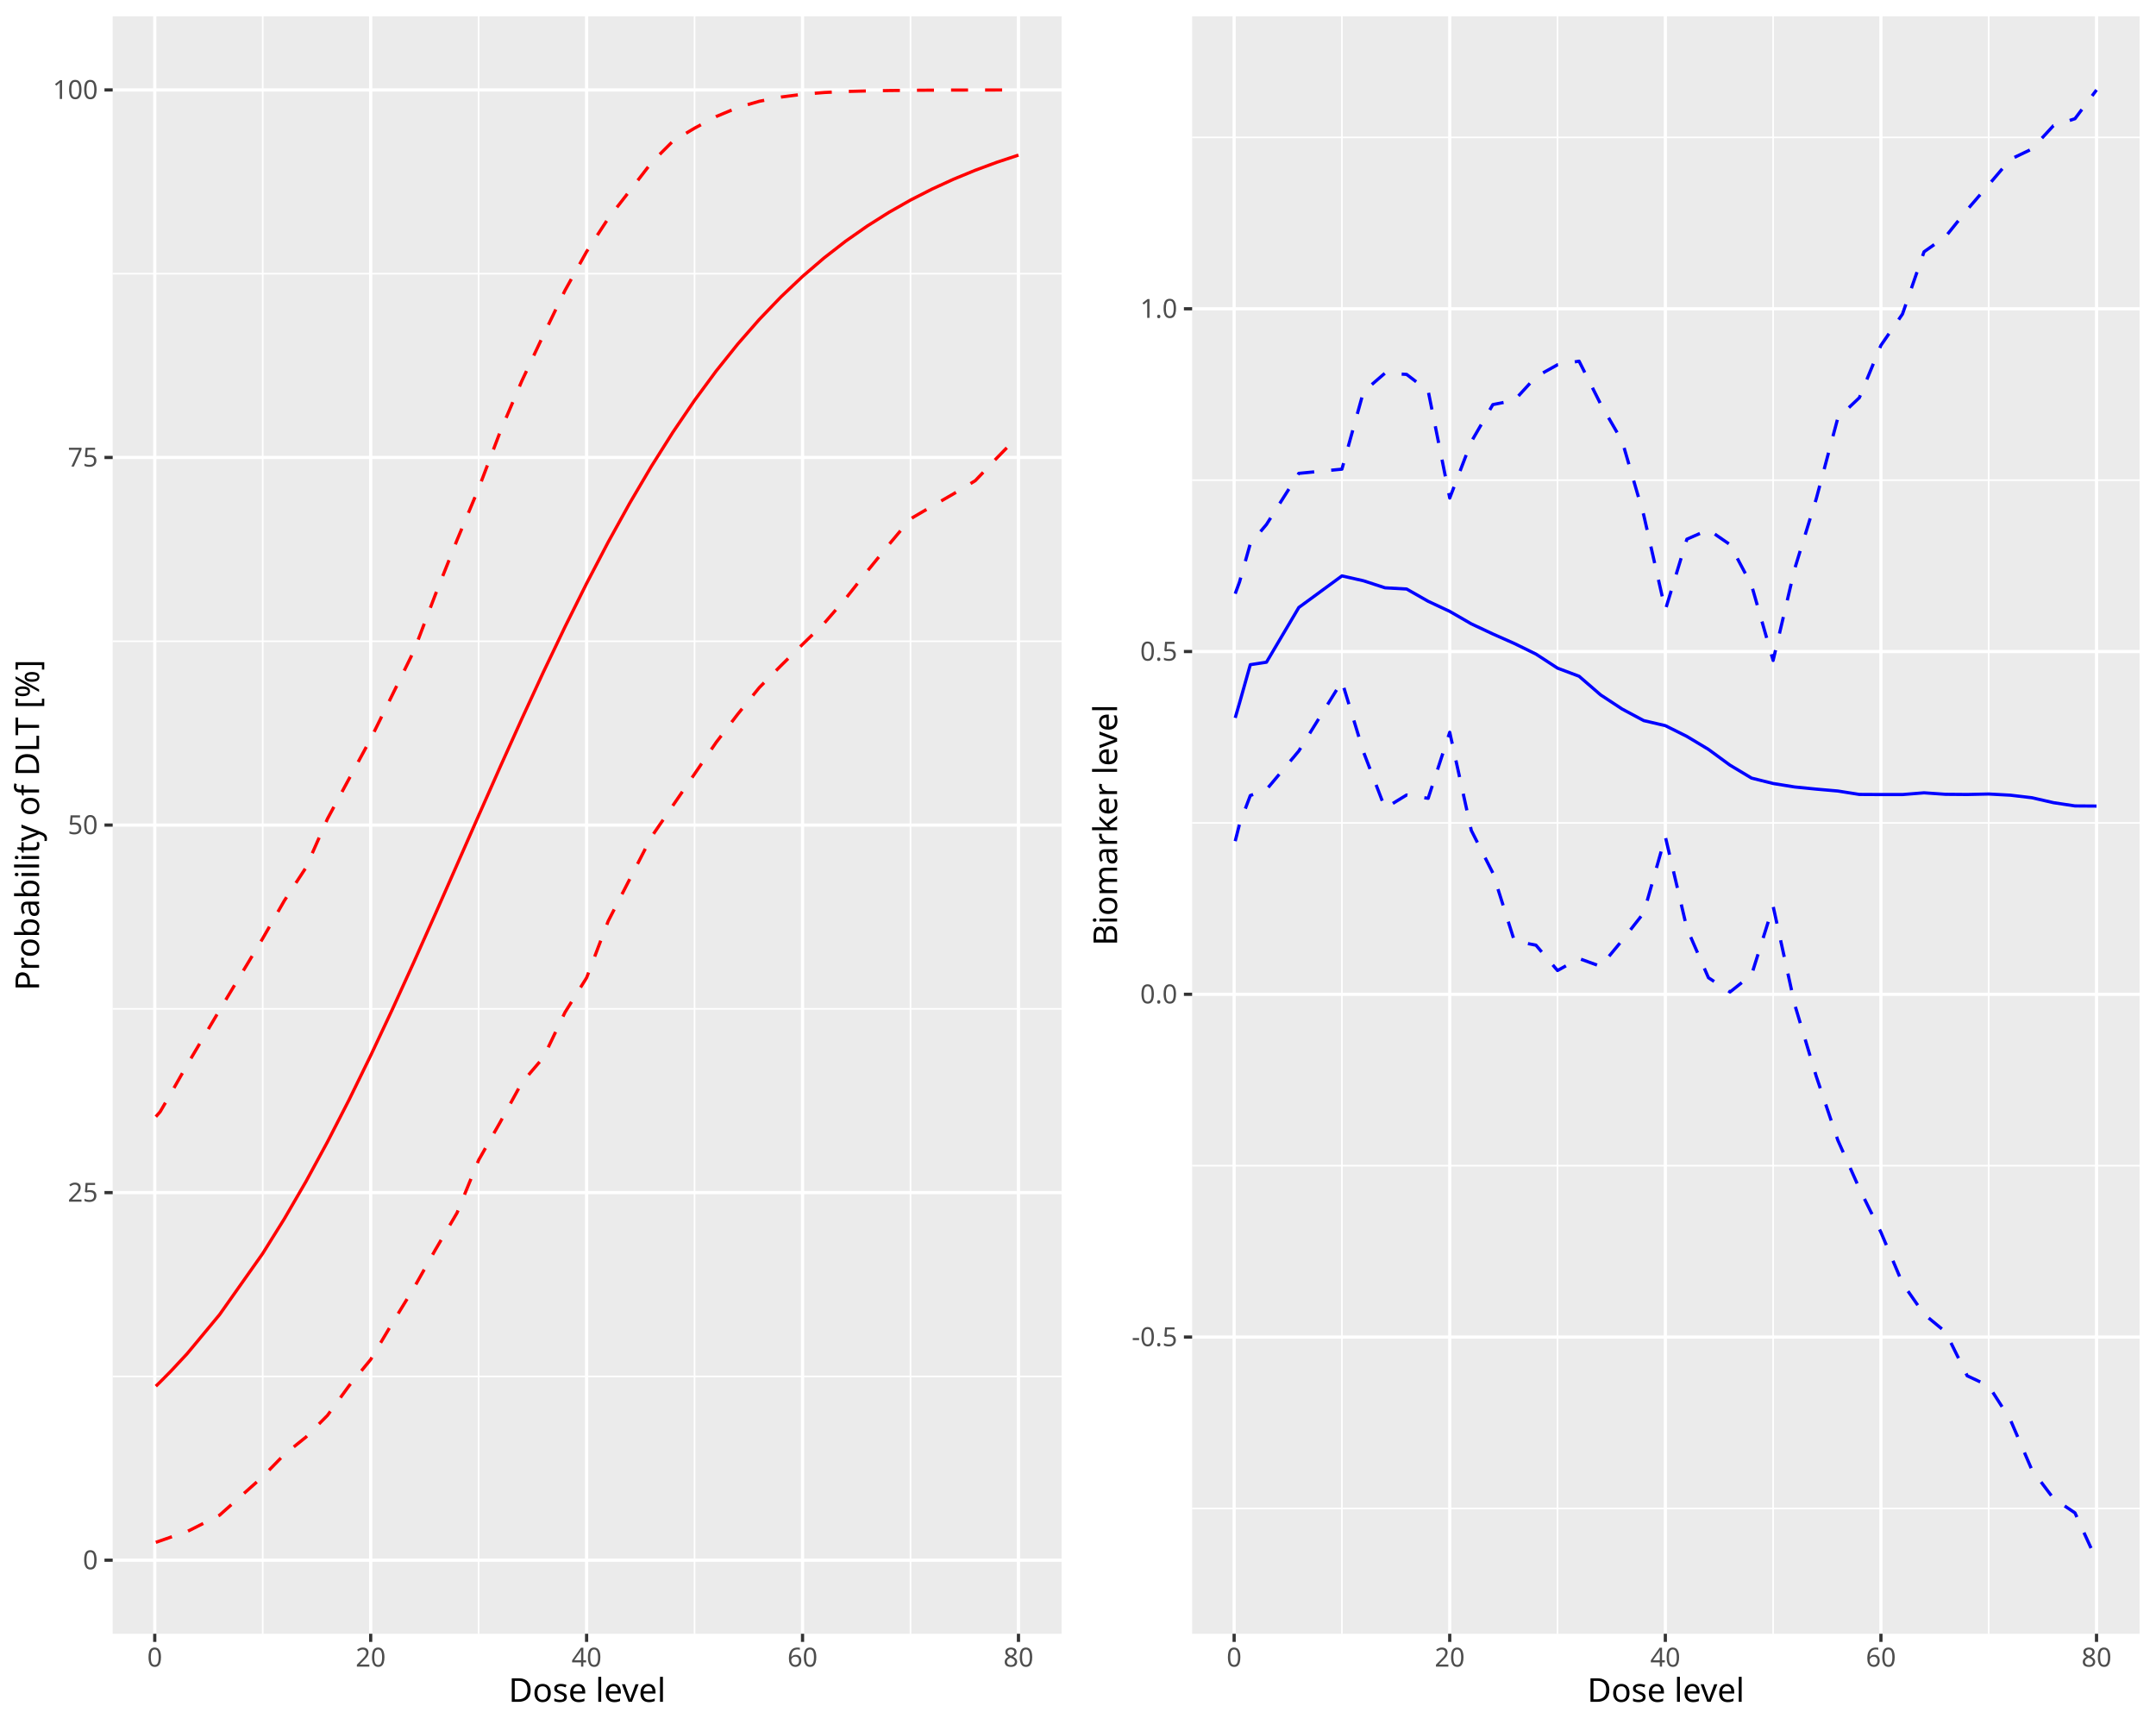
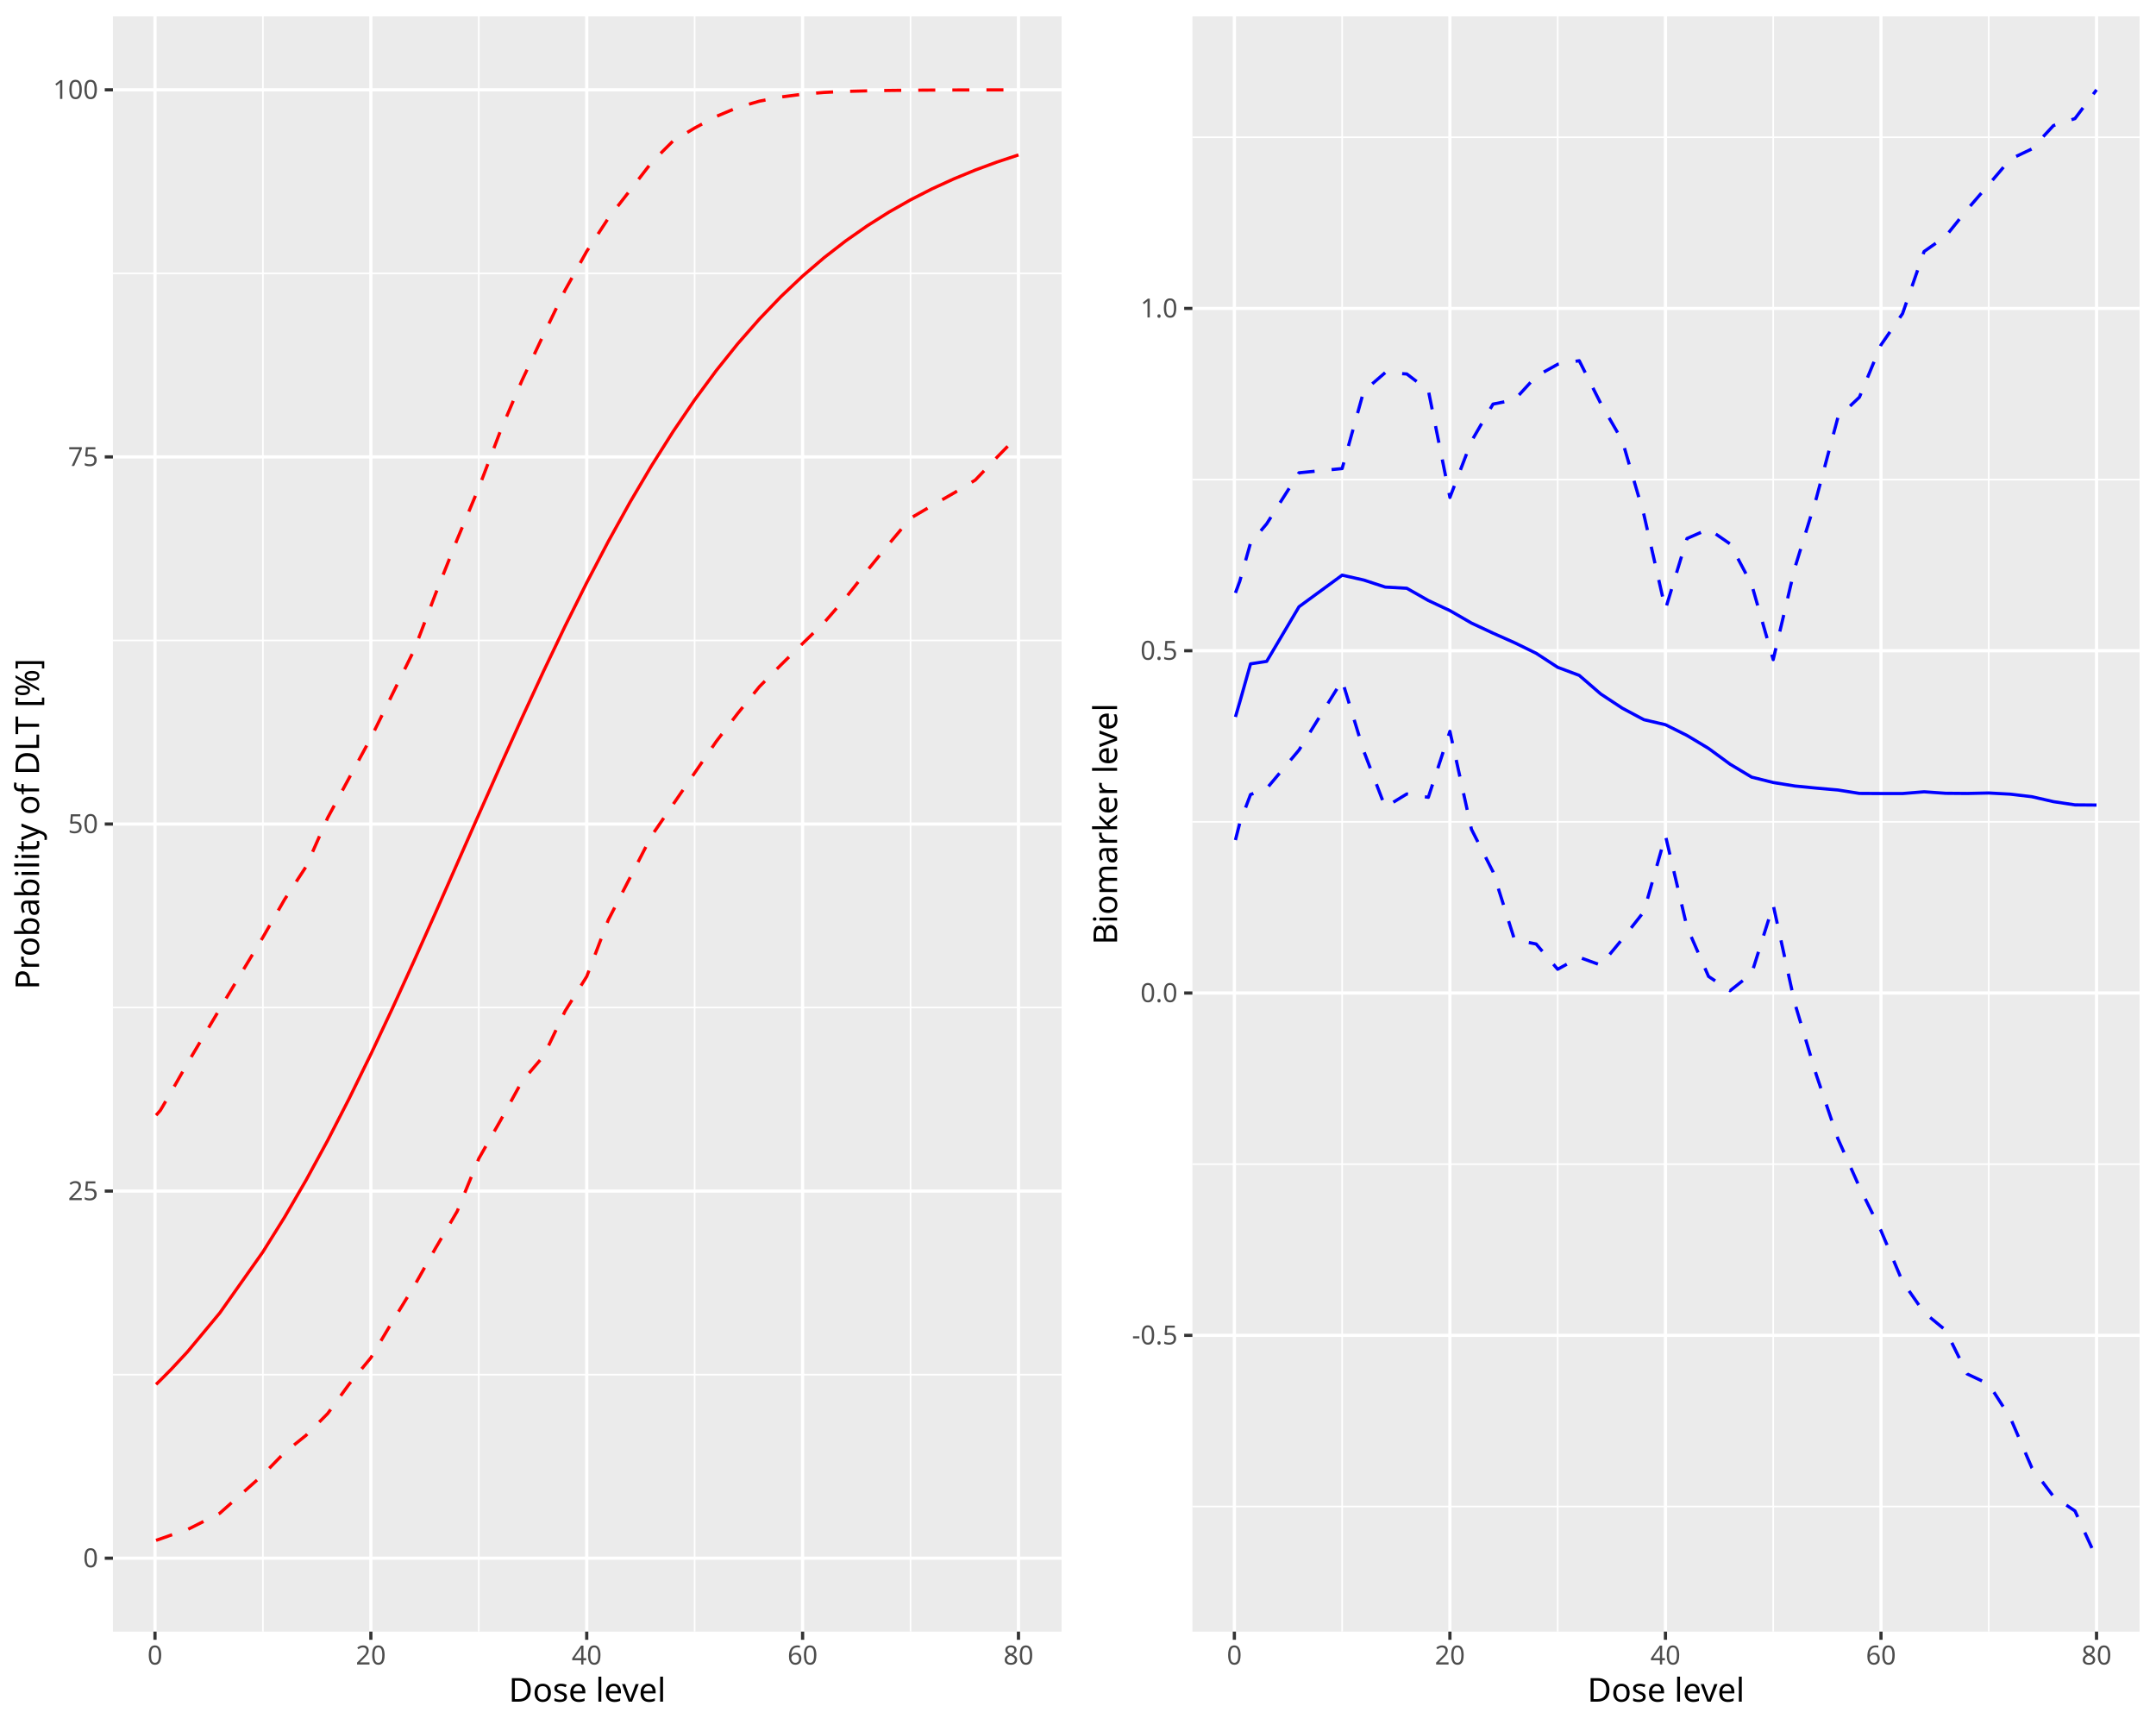
<svg xmlns="http://www.w3.org/2000/svg" class="svglite" data-engine-version="2.0" width="720.00pt" height="576.00pt" viewBox="0 0 720.00 576.00">
  <defs>
    <style type="text/css">
    .svglite line, .svglite polyline, .svglite polygon, .svglite path, .svglite rect, .svglite circle {
      fill: none;
      stroke: #000000;
      stroke-linecap: round;
      stroke-linejoin: round;
      stroke-miterlimit: 10.00;
    }
  </style>
  </defs>
  <rect width="100%" height="100%" style="stroke: none; fill: #FFFFFF;" />
  <defs>
    <clipPath id="cpMC4wMHw3MjAuMDB8MC4wMHw1NzYuMDA=">
      <rect x="0.00" y="0.00" width="720.00" height="576.00" />
    </clipPath>
  </defs>
  <g clip-path="url(#cpMC4wMHw3MjAuMDB8MC4wMHw1NzYuMDA=)">
</g>
  <defs>
    <clipPath id="cpMC4wMHwzNjAuMDB8MC4wMHw1NzYuMDA=">
      <rect x="0" y="0.00" width="360.00" height="576.00" />
    </clipPath>
  </defs>
  <g clip-path="url(#cpMC4wMHwzNjAuMDB8MC4wMHw1NzYuMDA=)">
    <rect x="0" y="0.00" width="360.00" height="576.00" style="stroke-width: 1.07; stroke: #FFFFFF; fill: #FFFFFF;" />
  </g>
  <g clip-path="url(#cpMC4wMHw3MjAuMDB8MC4wMHw1NzYuMDA=)">
</g>
  <defs>
-     <clipPath id="cpMzcuNjN8MzU0LjUyfDUuNDh8NTQ1LjUy">
-       <rect x="37.63" y="5.48" width="316.89" height="540.04" />
+     <clipPath id="cpMzcuNzJ8MzU0LjUyfDUuNDh8NTQ0Ljgx">
+       <rect x="37.72" y="5.48" width="316.80" height="539.33" />
    </clipPath>
  </defs>
-   <g clip-path="url(#cpMzcuNjN8MzU0LjUyfDUuNDh8NTQ1LjUy)">
-     <rect x="37.63" y="5.48" width="316.89" height="540.04" style="stroke-width: 1.07; stroke: none; fill: #EBEBEB;" />
-     <polyline points="37.63,459.60 354.52,459.60 " style="stroke-width: 0.53; stroke: #FFFFFF; stroke-linecap: butt;" />
-     <polyline points="37.63,336.87 354.52,336.87 " style="stroke-width: 0.53; stroke: #FFFFFF; stroke-linecap: butt;" />
-     <polyline points="37.63,214.13 354.52,214.13 " style="stroke-width: 0.53; stroke: #FFFFFF; stroke-linecap: butt;" />
-     <polyline points="37.63,91.39 354.52,91.39 " style="stroke-width: 0.53; stroke: #FFFFFF; stroke-linecap: butt;" />
-     <polyline points="87.73,545.52 87.73,5.48 " style="stroke-width: 0.53; stroke: #FFFFFF; stroke-linecap: butt;" />
-     <polyline points="159.84,545.52 159.84,5.48 " style="stroke-width: 0.53; stroke: #FFFFFF; stroke-linecap: butt;" />
-     <polyline points="231.95,545.52 231.95,5.48 " style="stroke-width: 0.53; stroke: #FFFFFF; stroke-linecap: butt;" />
-     <polyline points="304.06,545.52 304.06,5.48 " style="stroke-width: 0.53; stroke: #FFFFFF; stroke-linecap: butt;" />
-     <polyline points="37.63,520.97 354.52,520.97 " style="stroke-width: 1.07; stroke: #FFFFFF; stroke-linecap: butt;" />
-     <polyline points="37.63,398.23 354.52,398.23 " style="stroke-width: 1.07; stroke: #FFFFFF; stroke-linecap: butt;" />
-     <polyline points="37.63,275.50 354.52,275.50 " style="stroke-width: 1.07; stroke: #FFFFFF; stroke-linecap: butt;" />
-     <polyline points="37.63,152.76 354.52,152.76 " style="stroke-width: 1.07; stroke: #FFFFFF; stroke-linecap: butt;" />
-     <polyline points="37.63,30.03 354.52,30.03 " style="stroke-width: 1.07; stroke: #FFFFFF; stroke-linecap: butt;" />
-     <polyline points="51.68,545.52 51.68,5.48 " style="stroke-width: 1.07; stroke: #FFFFFF; stroke-linecap: butt;" />
-     <polyline points="123.79,545.52 123.79,5.48 " style="stroke-width: 1.07; stroke: #FFFFFF; stroke-linecap: butt;" />
-     <polyline points="195.90,545.52 195.90,5.48 " style="stroke-width: 1.07; stroke: #FFFFFF; stroke-linecap: butt;" />
-     <polyline points="268.01,545.52 268.01,5.48 " style="stroke-width: 1.07; stroke: #FFFFFF; stroke-linecap: butt;" />
-     <polyline points="340.12,545.52 340.12,5.48 " style="stroke-width: 1.07; stroke: #FFFFFF; stroke-linecap: butt;" />
-     <polyline points="52.04,515.01 53.48,514.51 57.08,513.25 62.49,511.42 73.31,505.95 87.73,493.09 94.94,485.68 102.15,479.88 109.36,472.62 116.58,462.72 123.79,453.96 131.00,441.84 138.21,430.06 145.42,417.27 152.63,404.99 159.84,387.38 167.05,374.70 174.26,361.54 181.47,353.10 188.69,338.02 195.90,326.48 203.11,307.57 210.32,293.52 217.53,279.47 224.74,268.94 231.95,258.43 239.16,247.90 246.37,238.47 253.58,229.58 260.80,222.27 268.01,215.16 275.22,208.14 282.43,199.83 289.64,190.71 296.85,181.84 304.06,173.25 311.27,169.02 318.48,164.87 325.69,160.51 332.91,152.91 340.12,145.53 " style="stroke-width: 1.07; stroke: #FF0000; stroke-dasharray: 5.69,5.69; stroke-linecap: butt;" />
-     <polyline points="52.04,462.87 53.48,461.47 57.08,457.83 62.49,452.02 73.31,438.99 87.73,418.56 94.94,407.00 102.15,394.57 109.36,381.29 116.58,367.23 123.79,352.46 131.00,337.10 138.21,321.26 145.42,305.09 152.63,288.72 159.84,272.33 167.05,256.04 174.26,240.03 181.47,224.40 188.69,209.30 195.90,194.81 203.11,181.01 210.32,167.97 217.53,155.72 224.74,144.29 231.95,133.68 239.16,123.89 246.37,114.89 253.58,106.65 260.80,99.13 268.01,92.30 275.22,86.11 282.43,80.51 289.64,75.46 296.85,70.91 304.06,66.81 311.27,63.13 318.48,59.82 325.69,56.85 332.91,54.18 340.12,51.79 " style="stroke-width: 1.07; stroke: #FF0000; stroke-linecap: butt;" />
-     <polyline points="52.04,372.88 53.48,371.24 57.08,365.07 62.49,355.57 73.31,337.32 87.73,313.37 94.94,300.77 102.15,289.74 109.36,273.41 116.58,260.02 123.79,246.71 131.00,232.06 138.21,217.39 145.42,198.47 152.63,180.33 159.84,163.10 167.05,144.15 174.26,127.21 181.47,111.89 188.69,96.97 195.90,84.02 203.11,72.96 210.32,63.70 217.53,54.34 224.74,47.11 231.95,42.80 239.16,38.92 246.37,35.90 253.58,33.82 260.80,32.41 268.01,31.48 275.22,30.89 282.43,30.55 289.64,30.36 296.85,30.23 304.06,30.15 311.27,30.10 318.48,30.07 325.69,30.05 332.91,30.04 340.12,30.04 " style="stroke-width: 1.07; stroke: #FF0000; stroke-dasharray: 5.69,5.69; stroke-linecap: butt;" />
+   <g clip-path="url(#cpMzcuNzJ8MzU0LjUyfDUuNDh8NTQ0Ljgx)">
+     <rect x="37.72" y="5.48" width="316.80" height="539.33" style="stroke-width: 1.07; stroke: none; fill: #EBEBEB;" />
+     <polyline points="37.72,459.01 354.52,459.01 " style="stroke-width: 0.53; stroke: #FFFFFF; stroke-linecap: butt;" />
+     <polyline points="37.72,336.43 354.52,336.43 " style="stroke-width: 0.53; stroke: #FFFFFF; stroke-linecap: butt;" />
+     <polyline points="37.72,213.86 354.52,213.86 " style="stroke-width: 0.53; stroke: #FFFFFF; stroke-linecap: butt;" />
+     <polyline points="37.72,91.28 354.52,91.28 " style="stroke-width: 0.53; stroke: #FFFFFF; stroke-linecap: butt;" />
+     <polyline points="87.80,544.81 87.80,5.48 " style="stroke-width: 0.53; stroke: #FFFFFF; stroke-linecap: butt;" />
+     <polyline points="159.89,544.81 159.89,5.48 " style="stroke-width: 0.53; stroke: #FFFFFF; stroke-linecap: butt;" />
+     <polyline points="231.98,544.81 231.98,5.48 " style="stroke-width: 0.53; stroke: #FFFFFF; stroke-linecap: butt;" />
+     <polyline points="304.08,544.81 304.08,5.48 " style="stroke-width: 0.53; stroke: #FFFFFF; stroke-linecap: butt;" />
+     <polyline points="37.72,520.30 354.52,520.30 " style="stroke-width: 1.07; stroke: #FFFFFF; stroke-linecap: butt;" />
+     <polyline points="37.72,397.72 354.52,397.72 " style="stroke-width: 1.07; stroke: #FFFFFF; stroke-linecap: butt;" />
+     <polyline points="37.72,275.15 354.52,275.15 " style="stroke-width: 1.07; stroke: #FFFFFF; stroke-linecap: butt;" />
+     <polyline points="37.72,152.57 354.52,152.57 " style="stroke-width: 1.07; stroke: #FFFFFF; stroke-linecap: butt;" />
+     <polyline points="37.72,29.99 354.52,29.99 " style="stroke-width: 1.07; stroke: #FFFFFF; stroke-linecap: butt;" />
+     <polyline points="51.76,544.81 51.76,5.48 " style="stroke-width: 1.07; stroke: #FFFFFF; stroke-linecap: butt;" />
+     <polyline points="123.85,544.81 123.85,5.48 " style="stroke-width: 1.07; stroke: #FFFFFF; stroke-linecap: butt;" />
+     <polyline points="195.94,544.81 195.94,5.48 " style="stroke-width: 1.07; stroke: #FFFFFF; stroke-linecap: butt;" />
+     <polyline points="268.03,544.81 268.03,5.48 " style="stroke-width: 1.07; stroke: #FFFFFF; stroke-linecap: butt;" />
+     <polyline points="340.12,544.81 340.12,5.48 " style="stroke-width: 1.07; stroke: #FFFFFF; stroke-linecap: butt;" />
+     <polyline points="52.12,514.34 53.56,513.85 57.16,512.58 62.57,510.76 73.39,505.30 87.80,492.46 95.01,485.05 102.22,479.26 109.43,472.01 116.64,462.12 123.85,453.37 131.06,441.27 138.27,429.51 145.48,416.73 152.68,404.47 159.89,386.88 167.10,374.21 174.31,361.08 181.52,352.64 188.73,337.59 195.94,326.06 203.15,307.17 210.36,293.14 217.57,279.11 224.78,268.60 231.98,258.10 239.19,247.59 246.40,238.17 253.61,229.28 260.82,221.99 268.03,214.89 275.24,207.87 282.45,199.57 289.66,190.46 296.87,181.61 304.08,173.03 311.28,168.80 318.49,164.66 325.70,160.30 332.91,152.72 340.12,145.34 " style="stroke-width: 1.07; stroke: #FF0000; stroke-dasharray: 5.69,5.69; stroke-linecap: butt;" />
+     <polyline points="52.12,462.27 53.56,460.87 57.16,457.24 62.57,451.43 73.39,438.42 87.80,418.02 95.01,406.48 102.22,394.06 109.43,380.80 116.64,366.75 123.85,352.01 131.06,336.67 138.27,320.85 145.48,304.69 152.68,288.35 159.89,271.98 167.10,255.72 174.31,239.72 181.52,224.12 188.73,209.03 195.94,194.56 203.15,180.78 210.36,167.76 217.57,155.53 224.78,144.11 231.98,133.52 239.19,123.74 246.40,114.74 253.61,106.52 260.82,99.01 268.03,92.19 275.24,86.01 282.45,80.42 289.66,75.37 296.87,70.82 304.08,66.73 311.28,63.05 318.49,59.75 325.70,56.78 332.91,54.12 340.12,51.73 " style="stroke-width: 1.07; stroke: #FF0000; stroke-linecap: butt;" />
+     <polyline points="52.12,372.40 53.56,370.77 57.16,364.60 62.57,355.11 73.39,336.89 87.80,312.97 95.01,300.39 102.22,289.37 109.43,273.06 116.64,259.69 123.85,246.39 131.06,231.76 138.27,217.11 145.48,198.22 152.68,180.10 159.89,162.89 167.10,143.97 174.31,127.05 181.52,111.75 188.73,96.85 195.94,83.91 203.15,72.88 210.36,63.62 217.57,54.27 224.78,47.06 231.98,42.75 239.19,38.88 246.40,35.86 253.61,33.78 260.82,32.38 268.03,31.45 275.24,30.86 282.45,30.52 289.66,30.33 296.87,30.20 304.08,30.12 311.28,30.07 318.49,30.04 325.70,30.02 332.91,30.01 340.12,30.00 " style="stroke-width: 1.07; stroke: #FF0000; stroke-dasharray: 5.69,5.69; stroke-linecap: butt;" />
  </g>
  <g clip-path="url(#cpMC4wMHw3MjAuMDB8MC4wMHw1NzYuMDA=)">
-     <text x="32.70" y="524.00" text-anchor="end" style="font-size: 8.80px; fill: #4D4D4D; font-family: sans;" textLength="4.89px" lengthAdjust="spacingAndGlyphs">0</text>
-     <text x="32.70" y="401.26" text-anchor="end" style="font-size: 8.80px; fill: #4D4D4D; font-family: sans;" textLength="9.79px" lengthAdjust="spacingAndGlyphs">25</text>
-     <text x="32.70" y="278.53" text-anchor="end" style="font-size: 8.80px; fill: #4D4D4D; font-family: sans;" textLength="9.79px" lengthAdjust="spacingAndGlyphs">50</text>
-     <text x="32.70" y="155.79" text-anchor="end" style="font-size: 8.80px; fill: #4D4D4D; font-family: sans;" textLength="9.79px" lengthAdjust="spacingAndGlyphs">75</text>
-     <text x="32.70" y="33.05" text-anchor="end" style="font-size: 8.80px; fill: #4D4D4D; font-family: sans;" textLength="14.68px" lengthAdjust="spacingAndGlyphs">100</text>
-     <polyline points="34.89,520.97 37.63,520.97 " style="stroke-width: 1.07; stroke: #333333; stroke-linecap: butt;" />
-     <polyline points="34.89,398.23 37.63,398.23 " style="stroke-width: 1.07; stroke: #333333; stroke-linecap: butt;" />
-     <polyline points="34.89,275.50 37.63,275.50 " style="stroke-width: 1.07; stroke: #333333; stroke-linecap: butt;" />
-     <polyline points="34.89,152.76 37.63,152.76 " style="stroke-width: 1.07; stroke: #333333; stroke-linecap: butt;" />
-     <polyline points="34.89,30.03 37.63,30.03 " style="stroke-width: 1.07; stroke: #333333; stroke-linecap: butt;" />
-     <polyline points="51.68,548.26 51.68,545.52 " style="stroke-width: 1.07; stroke: #333333; stroke-linecap: butt;" />
-     <polyline points="123.79,548.26 123.79,545.52 " style="stroke-width: 1.07; stroke: #333333; stroke-linecap: butt;" />
-     <polyline points="195.90,548.26 195.90,545.52 " style="stroke-width: 1.07; stroke: #333333; stroke-linecap: butt;" />
-     <polyline points="268.01,548.26 268.01,545.52 " style="stroke-width: 1.07; stroke: #333333; stroke-linecap: butt;" />
-     <polyline points="340.12,548.26 340.12,545.52 " style="stroke-width: 1.07; stroke: #333333; stroke-linecap: butt;" />
-     <text x="51.68" y="556.51" text-anchor="middle" style="font-size: 8.80px; fill: #4D4D4D; font-family: sans;" textLength="4.89px" lengthAdjust="spacingAndGlyphs">0</text>
-     <text x="123.79" y="556.51" text-anchor="middle" style="font-size: 8.80px; fill: #4D4D4D; font-family: sans;" textLength="9.79px" lengthAdjust="spacingAndGlyphs">20</text>
-     <text x="195.90" y="556.51" text-anchor="middle" style="font-size: 8.80px; fill: #4D4D4D; font-family: sans;" textLength="9.79px" lengthAdjust="spacingAndGlyphs">40</text>
-     <text x="268.01" y="556.51" text-anchor="middle" style="font-size: 8.80px; fill: #4D4D4D; font-family: sans;" textLength="9.79px" lengthAdjust="spacingAndGlyphs">60</text>
-     <text x="340.12" y="556.51" text-anchor="middle" style="font-size: 8.80px; fill: #4D4D4D; font-family: sans;" textLength="9.79px" lengthAdjust="spacingAndGlyphs">80</text>
-     <text x="196.08" y="568.27" text-anchor="middle" style="font-size: 11.00px; font-family: sans;" textLength="51.37px" lengthAdjust="spacingAndGlyphs">Dose level</text>
-     <text transform="translate(13.05,275.50) rotate(-90)" text-anchor="middle" style="font-size: 11.00px; font-family: sans;" textLength="106.38px" lengthAdjust="spacingAndGlyphs">Probability of DLT [%]</text>
+     <text x="32.79" y="523.33" text-anchor="end" style="font-size: 8.80px; fill: #4D4D4D; font-family: sans;" textLength="4.89px" lengthAdjust="spacingAndGlyphs">0</text>
+     <text x="32.79" y="400.75" text-anchor="end" style="font-size: 8.80px; fill: #4D4D4D; font-family: sans;" textLength="9.79px" lengthAdjust="spacingAndGlyphs">25</text>
+     <text x="32.79" y="278.17" text-anchor="end" style="font-size: 8.80px; fill: #4D4D4D; font-family: sans;" textLength="9.79px" lengthAdjust="spacingAndGlyphs">50</text>
+     <text x="32.79" y="155.60" text-anchor="end" style="font-size: 8.80px; fill: #4D4D4D; font-family: sans;" textLength="9.79px" lengthAdjust="spacingAndGlyphs">75</text>
+     <text x="32.79" y="33.02" text-anchor="end" style="font-size: 8.80px; fill: #4D4D4D; font-family: sans;" textLength="14.68px" lengthAdjust="spacingAndGlyphs">100</text>
+     <polyline points="34.98,520.30 37.72,520.30 " style="stroke-width: 1.07; stroke: #333333; stroke-linecap: butt;" />
+     <polyline points="34.98,397.72 37.72,397.72 " style="stroke-width: 1.07; stroke: #333333; stroke-linecap: butt;" />
+     <polyline points="34.98,275.15 37.72,275.15 " style="stroke-width: 1.07; stroke: #333333; stroke-linecap: butt;" />
+     <polyline points="34.98,152.57 37.72,152.57 " style="stroke-width: 1.07; stroke: #333333; stroke-linecap: butt;" />
+     <polyline points="34.98,29.99 37.72,29.99 " style="stroke-width: 1.07; stroke: #333333; stroke-linecap: butt;" />
+     <polyline points="51.76,547.55 51.76,544.81 " style="stroke-width: 1.07; stroke: #333333; stroke-linecap: butt;" />
+     <polyline points="123.85,547.55 123.85,544.81 " style="stroke-width: 1.07; stroke: #333333; stroke-linecap: butt;" />
+     <polyline points="195.94,547.55 195.94,544.81 " style="stroke-width: 1.07; stroke: #333333; stroke-linecap: butt;" />
+     <polyline points="268.03,547.55 268.03,544.81 " style="stroke-width: 1.07; stroke: #333333; stroke-linecap: butt;" />
+     <polyline points="340.12,547.55 340.12,544.81 " style="stroke-width: 1.07; stroke: #333333; stroke-linecap: butt;" />
+     <text x="51.76" y="555.80" text-anchor="middle" style="font-size: 8.80px; fill: #4D4D4D; font-family: sans;" textLength="4.89px" lengthAdjust="spacingAndGlyphs">0</text>
+     <text x="123.85" y="555.80" text-anchor="middle" style="font-size: 8.80px; fill: #4D4D4D; font-family: sans;" textLength="9.79px" lengthAdjust="spacingAndGlyphs">20</text>
+     <text x="195.94" y="555.80" text-anchor="middle" style="font-size: 8.80px; fill: #4D4D4D; font-family: sans;" textLength="9.79px" lengthAdjust="spacingAndGlyphs">40</text>
+     <text x="268.03" y="555.80" text-anchor="middle" style="font-size: 8.80px; fill: #4D4D4D; font-family: sans;" textLength="9.79px" lengthAdjust="spacingAndGlyphs">60</text>
+     <text x="340.12" y="555.80" text-anchor="middle" style="font-size: 8.80px; fill: #4D4D4D; font-family: sans;" textLength="9.79px" lengthAdjust="spacingAndGlyphs">80</text>
+     <text x="196.12" y="568.21" text-anchor="middle" style="font-size: 11.00px; font-family: sans;" textLength="51.37px" lengthAdjust="spacingAndGlyphs">Dose level</text>
+     <text transform="translate(13.05,275.15) rotate(-90)" text-anchor="middle" style="font-size: 11.00px; font-family: sans;" textLength="106.38px" lengthAdjust="spacingAndGlyphs">Probability of DLT [%]</text>
  </g>
  <defs>
    <clipPath id="cpMzYwLjAwfDcyMC4wMHwwLjAwfDU3Ni4wMA==">
      <rect x="360.00" y="0.00" width="360.00" height="576.00" />
    </clipPath>
  </defs>
  <g clip-path="url(#cpMzYwLjAwfDcyMC4wMHwwLjAwfDU3Ni4wMA==)">
    <rect x="360.00" y="0.00" width="360.00" height="576.00" style="stroke-width: 1.07; stroke: #FFFFFF; fill: #FFFFFF;" />
  </g>
  <g clip-path="url(#cpMC4wMHw3MjAuMDB8MC4wMHw1NzYuMDA=)">
</g>
  <defs>
-     <clipPath id="cpMzk4LjExfDcxNC41Mnw1LjQ4fDU0NS41Mg==">
-       <rect x="398.11" y="5.48" width="316.41" height="540.04" />
+     <clipPath id="cpMzk4LjIwfDcxNC41Mnw1LjQ4fDU0NC44MQ==">
+       <rect x="398.20" y="5.48" width="316.32" height="539.33" />
    </clipPath>
  </defs>
-   <g clip-path="url(#cpMzk4LjExfDcxNC41Mnw1LjQ4fDU0NS41Mg==)">
-     <rect x="398.11" y="5.48" width="316.41" height="540.04" style="stroke-width: 1.07; stroke: none; fill: #EBEBEB;" />
-     <polyline points="398.11,503.69 714.52,503.69 " style="stroke-width: 0.53; stroke: #FFFFFF; stroke-linecap: butt;" />
-     <polyline points="398.11,389.24 714.52,389.24 " style="stroke-width: 0.53; stroke: #FFFFFF; stroke-linecap: butt;" />
-     <polyline points="398.11,274.79 714.52,274.79 " style="stroke-width: 0.53; stroke: #FFFFFF; stroke-linecap: butt;" />
-     <polyline points="398.11,160.33 714.52,160.33 " style="stroke-width: 0.53; stroke: #FFFFFF; stroke-linecap: butt;" />
-     <polyline points="398.11,45.88 714.52,45.88 " style="stroke-width: 0.53; stroke: #FFFFFF; stroke-linecap: butt;" />
-     <polyline points="448.14,545.52 448.14,5.48 " style="stroke-width: 0.53; stroke: #FFFFFF; stroke-linecap: butt;" />
-     <polyline points="520.14,545.52 520.14,5.48 " style="stroke-width: 0.53; stroke: #FFFFFF; stroke-linecap: butt;" />
-     <polyline points="592.14,545.52 592.14,5.48 " style="stroke-width: 0.53; stroke: #FFFFFF; stroke-linecap: butt;" />
-     <polyline points="664.14,545.52 664.14,5.48 " style="stroke-width: 0.53; stroke: #FFFFFF; stroke-linecap: butt;" />
-     <polyline points="398.11,446.46 714.52,446.46 " style="stroke-width: 1.07; stroke: #FFFFFF; stroke-linecap: butt;" />
-     <polyline points="398.11,332.01 714.52,332.01 " style="stroke-width: 1.07; stroke: #FFFFFF; stroke-linecap: butt;" />
-     <polyline points="398.11,217.56 714.52,217.56 " style="stroke-width: 1.07; stroke: #FFFFFF; stroke-linecap: butt;" />
-     <polyline points="398.11,103.11 714.52,103.11 " style="stroke-width: 1.07; stroke: #FFFFFF; stroke-linecap: butt;" />
-     <polyline points="412.14,545.52 412.14,5.48 " style="stroke-width: 1.07; stroke: #FFFFFF; stroke-linecap: butt;" />
-     <polyline points="484.14,545.52 484.14,5.48 " style="stroke-width: 1.07; stroke: #FFFFFF; stroke-linecap: butt;" />
-     <polyline points="556.14,545.52 556.14,5.48 " style="stroke-width: 1.07; stroke: #FFFFFF; stroke-linecap: butt;" />
-     <polyline points="628.14,545.52 628.14,5.48 " style="stroke-width: 1.07; stroke: #FFFFFF; stroke-linecap: butt;" />
-     <polyline points="700.14,545.52 700.14,5.48 " style="stroke-width: 1.07; stroke: #FFFFFF; stroke-linecap: butt;" />
-     <polyline points="412.50,280.87 413.94,275.18 417.54,265.64 422.94,263.64 433.74,250.76 448.14,227.50 455.34,251.09 462.54,269.86 469.74,265.46 476.94,266.57 484.14,244.51 491.34,277.28 498.54,291.49 505.74,314.21 512.94,315.61 520.14,324.07 527.34,320.07 534.54,322.68 541.74,313.99 548.94,304.81 556.14,279.36 563.34,309.98 570.54,326.47 577.74,331.24 584.94,325.50 592.14,302.60 599.34,335.41 606.54,359.40 613.74,380.72 620.94,396.87 628.14,411.47 635.34,428.51 642.54,438.83 649.74,444.77 656.94,459.39 664.14,462.77 671.34,474.03 678.54,490.78 685.74,500.33 692.94,505.17 700.14,520.97 " style="stroke-width: 1.07; stroke: #0000FF; stroke-dasharray: 5.69,5.69; stroke-linecap: butt;" />
-     <polyline points="412.50,239.70 413.94,234.76 417.54,221.95 422.94,221.12 433.74,202.85 448.14,192.30 455.34,193.93 462.54,196.28 469.74,196.68 476.94,200.78 484.14,204.15 491.34,208.31 498.54,211.69 505.74,214.88 512.94,218.41 520.14,223.10 527.34,225.81 534.54,232.04 541.74,236.77 548.94,240.62 556.14,242.30 563.34,245.90 570.54,250.23 577.74,255.50 584.94,259.82 592.14,261.62 599.34,262.78 606.54,263.50 613.74,264.13 620.94,265.27 628.14,265.31 635.34,265.31 642.54,264.73 649.74,265.23 656.94,265.29 664.14,265.13 671.34,265.52 678.54,266.37 685.74,268.02 692.94,269.11 700.14,269.16 " style="stroke-width: 1.07; stroke: #0000FF; stroke-linecap: butt;" />
-     <polyline points="412.50,198.24 413.94,194.33 417.54,181.53 422.94,175.13 433.74,158.06 448.14,156.66 455.34,130.79 462.54,124.58 469.74,125.02 476.94,130.52 484.14,166.31 491.34,147.49 498.54,135.10 505.74,133.67 512.94,125.81 520.14,121.79 527.34,120.60 534.54,134.92 541.74,147.36 548.94,172.05 556.14,203.69 563.34,180.04 570.54,176.88 577.74,181.85 584.94,195.41 592.14,220.54 599.34,189.93 606.54,166.55 613.74,139.61 620.94,132.79 628.14,115.32 635.34,104.86 642.54,84.07 649.74,79.00 656.94,70.04 664.14,61.69 671.34,53.21 678.54,49.77 685.74,41.97 692.94,39.64 700.14,30.03 " style="stroke-width: 1.07; stroke: #0000FF; stroke-dasharray: 5.69,5.69; stroke-linecap: butt;" />
+   <g clip-path="url(#cpMzk4LjIwfDcxNC41Mnw1LjQ4fDU0NC44MQ==)">
+     <rect x="398.20" y="5.48" width="316.32" height="539.33" style="stroke-width: 1.07; stroke: none; fill: #EBEBEB;" />
+     <polyline points="398.20,503.04 714.52,503.04 " style="stroke-width: 0.53; stroke: #FFFFFF; stroke-linecap: butt;" />
+     <polyline points="398.20,388.73 714.52,388.73 " style="stroke-width: 0.53; stroke: #FFFFFF; stroke-linecap: butt;" />
+     <polyline points="398.20,274.43 714.52,274.43 " style="stroke-width: 0.53; stroke: #FFFFFF; stroke-linecap: butt;" />
+     <polyline points="398.20,160.13 714.52,160.13 " style="stroke-width: 0.53; stroke: #FFFFFF; stroke-linecap: butt;" />
+     <polyline points="398.20,45.83 714.52,45.83 " style="stroke-width: 0.53; stroke: #FFFFFF; stroke-linecap: butt;" />
+     <polyline points="448.21,544.81 448.21,5.48 " style="stroke-width: 0.53; stroke: #FFFFFF; stroke-linecap: butt;" />
+     <polyline points="520.19,544.81 520.19,5.48 " style="stroke-width: 0.53; stroke: #FFFFFF; stroke-linecap: butt;" />
+     <polyline points="592.17,544.81 592.17,5.48 " style="stroke-width: 0.53; stroke: #FFFFFF; stroke-linecap: butt;" />
+     <polyline points="664.15,544.81 664.15,5.48 " style="stroke-width: 0.53; stroke: #FFFFFF; stroke-linecap: butt;" />
+     <polyline points="398.20,445.89 714.52,445.89 " style="stroke-width: 1.07; stroke: #FFFFFF; stroke-linecap: butt;" />
+     <polyline points="398.20,331.58 714.52,331.58 " style="stroke-width: 1.07; stroke: #FFFFFF; stroke-linecap: butt;" />
+     <polyline points="398.20,217.28 714.52,217.28 " style="stroke-width: 1.07; stroke: #FFFFFF; stroke-linecap: butt;" />
+     <polyline points="398.20,102.98 714.52,102.98 " style="stroke-width: 1.07; stroke: #FFFFFF; stroke-linecap: butt;" />
+     <polyline points="412.22,544.81 412.22,5.48 " style="stroke-width: 1.07; stroke: #FFFFFF; stroke-linecap: butt;" />
+     <polyline points="484.20,544.81 484.20,5.48 " style="stroke-width: 1.07; stroke: #FFFFFF; stroke-linecap: butt;" />
+     <polyline points="556.18,544.81 556.18,5.48 " style="stroke-width: 1.07; stroke: #FFFFFF; stroke-linecap: butt;" />
+     <polyline points="628.16,544.81 628.16,5.48 " style="stroke-width: 1.07; stroke: #FFFFFF; stroke-linecap: butt;" />
+     <polyline points="700.14,544.81 700.14,5.48 " style="stroke-width: 1.07; stroke: #FFFFFF; stroke-linecap: butt;" />
+     <polyline points="412.58,280.51 414.02,274.83 417.62,265.30 423.01,263.30 433.81,250.44 448.21,227.21 455.41,250.76 462.60,269.52 469.80,265.12 477.00,266.23 484.20,244.20 491.40,276.92 498.60,291.11 505.79,313.80 512.99,315.21 520.19,323.65 527.39,319.66 534.59,322.27 541.78,313.58 548.98,304.42 556.18,279.00 563.38,309.58 570.58,326.05 577.77,330.81 584.97,325.08 592.17,302.21 599.37,334.98 606.57,358.94 613.76,380.23 620.96,396.36 628.16,410.94 635.36,427.96 642.56,438.26 649.76,444.20 656.95,458.79 664.15,462.18 671.35,473.42 678.55,490.15 685.75,499.68 692.94,504.52 700.14,520.30 " style="stroke-width: 1.07; stroke: #0000FF; stroke-dasharray: 5.69,5.69; stroke-linecap: butt;" />
+     <polyline points="412.58,239.39 414.02,234.46 417.62,221.67 423.01,220.84 433.81,202.60 448.21,192.05 455.41,193.68 462.60,196.03 469.80,196.43 477.00,200.52 484.20,203.89 491.40,208.05 498.60,211.42 505.79,214.61 512.99,218.13 520.19,222.82 527.39,225.52 534.59,231.74 541.78,236.47 548.98,240.31 556.18,241.99 563.38,245.58 570.58,249.91 577.77,255.18 584.97,259.49 592.17,261.29 599.37,262.45 606.57,263.16 613.76,263.79 620.96,264.93 628.16,264.97 635.36,264.97 642.56,264.39 649.76,264.89 656.95,264.95 664.15,264.79 671.35,265.18 678.55,266.03 685.75,267.68 692.94,268.76 700.14,268.82 " style="stroke-width: 1.07; stroke: #0000FF; stroke-linecap: butt;" />
+     <polyline points="412.58,197.99 414.02,194.09 417.62,181.30 423.01,174.91 433.81,157.87 448.21,156.46 455.41,130.63 462.60,124.42 469.80,124.87 477.00,130.36 484.20,166.10 491.40,147.30 498.60,134.93 505.79,133.50 512.99,125.66 520.19,121.64 527.39,120.45 534.59,134.75 541.78,147.17 548.98,171.83 556.18,203.44 563.38,179.81 570.58,176.66 577.77,181.62 584.97,195.16 592.17,220.26 599.37,189.69 606.57,166.34 613.76,139.44 620.96,132.62 628.16,115.18 635.36,104.73 642.56,83.97 649.76,78.91 656.95,69.96 664.15,61.62 671.35,53.15 678.55,49.72 685.75,41.93 692.94,39.60 700.14,29.99 " style="stroke-width: 1.07; stroke: #0000FF; stroke-dasharray: 5.69,5.69; stroke-linecap: butt;" />
  </g>
  <g clip-path="url(#cpMC4wMHw3MjAuMDB8MC4wMHw1NzYuMDA=)">
-     <text x="393.18" y="449.49" text-anchor="end" style="font-size: 8.80px; fill: #4D4D4D; font-family: sans;" textLength="15.16px" lengthAdjust="spacingAndGlyphs">-0.5</text>
-     <text x="393.18" y="335.04" text-anchor="end" style="font-size: 8.80px; fill: #4D4D4D; font-family: sans;" textLength="12.23px" lengthAdjust="spacingAndGlyphs">0.0</text>
-     <text x="393.18" y="220.59" text-anchor="end" style="font-size: 8.80px; fill: #4D4D4D; font-family: sans;" textLength="12.23px" lengthAdjust="spacingAndGlyphs">0.5</text>
-     <text x="393.18" y="106.14" text-anchor="end" style="font-size: 8.80px; fill: #4D4D4D; font-family: sans;" textLength="12.23px" lengthAdjust="spacingAndGlyphs">1.0</text>
-     <polyline points="395.37,446.46 398.11,446.46 " style="stroke-width: 1.07; stroke: #333333; stroke-linecap: butt;" />
-     <polyline points="395.37,332.01 398.11,332.01 " style="stroke-width: 1.07; stroke: #333333; stroke-linecap: butt;" />
-     <polyline points="395.37,217.56 398.11,217.56 " style="stroke-width: 1.07; stroke: #333333; stroke-linecap: butt;" />
-     <polyline points="395.37,103.11 398.11,103.11 " style="stroke-width: 1.07; stroke: #333333; stroke-linecap: butt;" />
-     <polyline points="412.14,548.26 412.14,545.52 " style="stroke-width: 1.07; stroke: #333333; stroke-linecap: butt;" />
-     <polyline points="484.14,548.26 484.14,545.52 " style="stroke-width: 1.07; stroke: #333333; stroke-linecap: butt;" />
-     <polyline points="556.14,548.26 556.14,545.52 " style="stroke-width: 1.07; stroke: #333333; stroke-linecap: butt;" />
-     <polyline points="628.14,548.26 628.14,545.52 " style="stroke-width: 1.07; stroke: #333333; stroke-linecap: butt;" />
-     <polyline points="700.14,548.26 700.14,545.52 " style="stroke-width: 1.07; stroke: #333333; stroke-linecap: butt;" />
-     <text x="412.14" y="556.51" text-anchor="middle" style="font-size: 8.80px; fill: #4D4D4D; font-family: sans;" textLength="4.89px" lengthAdjust="spacingAndGlyphs">0</text>
-     <text x="484.14" y="556.51" text-anchor="middle" style="font-size: 8.80px; fill: #4D4D4D; font-family: sans;" textLength="9.79px" lengthAdjust="spacingAndGlyphs">20</text>
-     <text x="556.14" y="556.51" text-anchor="middle" style="font-size: 8.80px; fill: #4D4D4D; font-family: sans;" textLength="9.79px" lengthAdjust="spacingAndGlyphs">40</text>
-     <text x="628.14" y="556.51" text-anchor="middle" style="font-size: 8.80px; fill: #4D4D4D; font-family: sans;" textLength="9.79px" lengthAdjust="spacingAndGlyphs">60</text>
-     <text x="700.14" y="556.51" text-anchor="middle" style="font-size: 8.80px; fill: #4D4D4D; font-family: sans;" textLength="9.79px" lengthAdjust="spacingAndGlyphs">80</text>
-     <text x="556.32" y="568.27" text-anchor="middle" style="font-size: 11.00px; font-family: sans;" textLength="51.37px" lengthAdjust="spacingAndGlyphs">Dose level</text>
-     <text transform="translate(373.05,275.50) rotate(-90)" text-anchor="middle" style="font-size: 11.00px; font-family: sans;" textLength="75.81px" lengthAdjust="spacingAndGlyphs">Biomarker level</text>
+     <text x="393.27" y="448.91" text-anchor="end" style="font-size: 8.80px; fill: #4D4D4D; font-family: sans;" textLength="15.16px" lengthAdjust="spacingAndGlyphs">-0.5</text>
+     <text x="393.27" y="334.61" text-anchor="end" style="font-size: 8.80px; fill: #4D4D4D; font-family: sans;" textLength="12.23px" lengthAdjust="spacingAndGlyphs">0.0</text>
+     <text x="393.27" y="220.31" text-anchor="end" style="font-size: 8.80px; fill: #4D4D4D; font-family: sans;" textLength="12.23px" lengthAdjust="spacingAndGlyphs">0.5</text>
+     <text x="393.27" y="106.01" text-anchor="end" style="font-size: 8.80px; fill: #4D4D4D; font-family: sans;" textLength="12.23px" lengthAdjust="spacingAndGlyphs">1.0</text>
+     <polyline points="395.46,445.89 398.20,445.89 " style="stroke-width: 1.07; stroke: #333333; stroke-linecap: butt;" />
+     <polyline points="395.46,331.58 398.20,331.58 " style="stroke-width: 1.07; stroke: #333333; stroke-linecap: butt;" />
+     <polyline points="395.46,217.28 398.20,217.28 " style="stroke-width: 1.07; stroke: #333333; stroke-linecap: butt;" />
+     <polyline points="395.46,102.98 398.20,102.98 " style="stroke-width: 1.07; stroke: #333333; stroke-linecap: butt;" />
+     <polyline points="412.22,547.55 412.22,544.81 " style="stroke-width: 1.07; stroke: #333333; stroke-linecap: butt;" />
+     <polyline points="484.20,547.55 484.20,544.81 " style="stroke-width: 1.07; stroke: #333333; stroke-linecap: butt;" />
+     <polyline points="556.18,547.55 556.18,544.81 " style="stroke-width: 1.07; stroke: #333333; stroke-linecap: butt;" />
+     <polyline points="628.16,547.55 628.16,544.81 " style="stroke-width: 1.07; stroke: #333333; stroke-linecap: butt;" />
+     <polyline points="700.14,547.55 700.14,544.81 " style="stroke-width: 1.07; stroke: #333333; stroke-linecap: butt;" />
+     <text x="412.22" y="555.80" text-anchor="middle" style="font-size: 8.80px; fill: #4D4D4D; font-family: sans;" textLength="4.89px" lengthAdjust="spacingAndGlyphs">0</text>
+     <text x="484.20" y="555.80" text-anchor="middle" style="font-size: 8.80px; fill: #4D4D4D; font-family: sans;" textLength="9.79px" lengthAdjust="spacingAndGlyphs">20</text>
+     <text x="556.18" y="555.80" text-anchor="middle" style="font-size: 8.80px; fill: #4D4D4D; font-family: sans;" textLength="9.79px" lengthAdjust="spacingAndGlyphs">40</text>
+     <text x="628.16" y="555.80" text-anchor="middle" style="font-size: 8.80px; fill: #4D4D4D; font-family: sans;" textLength="9.79px" lengthAdjust="spacingAndGlyphs">60</text>
+     <text x="700.14" y="555.80" text-anchor="middle" style="font-size: 8.80px; fill: #4D4D4D; font-family: sans;" textLength="9.79px" lengthAdjust="spacingAndGlyphs">80</text>
+     <text x="556.36" y="568.21" text-anchor="middle" style="font-size: 11.00px; font-family: sans;" textLength="51.37px" lengthAdjust="spacingAndGlyphs">Dose level</text>
+     <text transform="translate(373.05,275.15) rotate(-90)" text-anchor="middle" style="font-size: 11.00px; font-family: sans;" textLength="75.81px" lengthAdjust="spacingAndGlyphs">Biomarker level</text>
  </g>
</svg>
